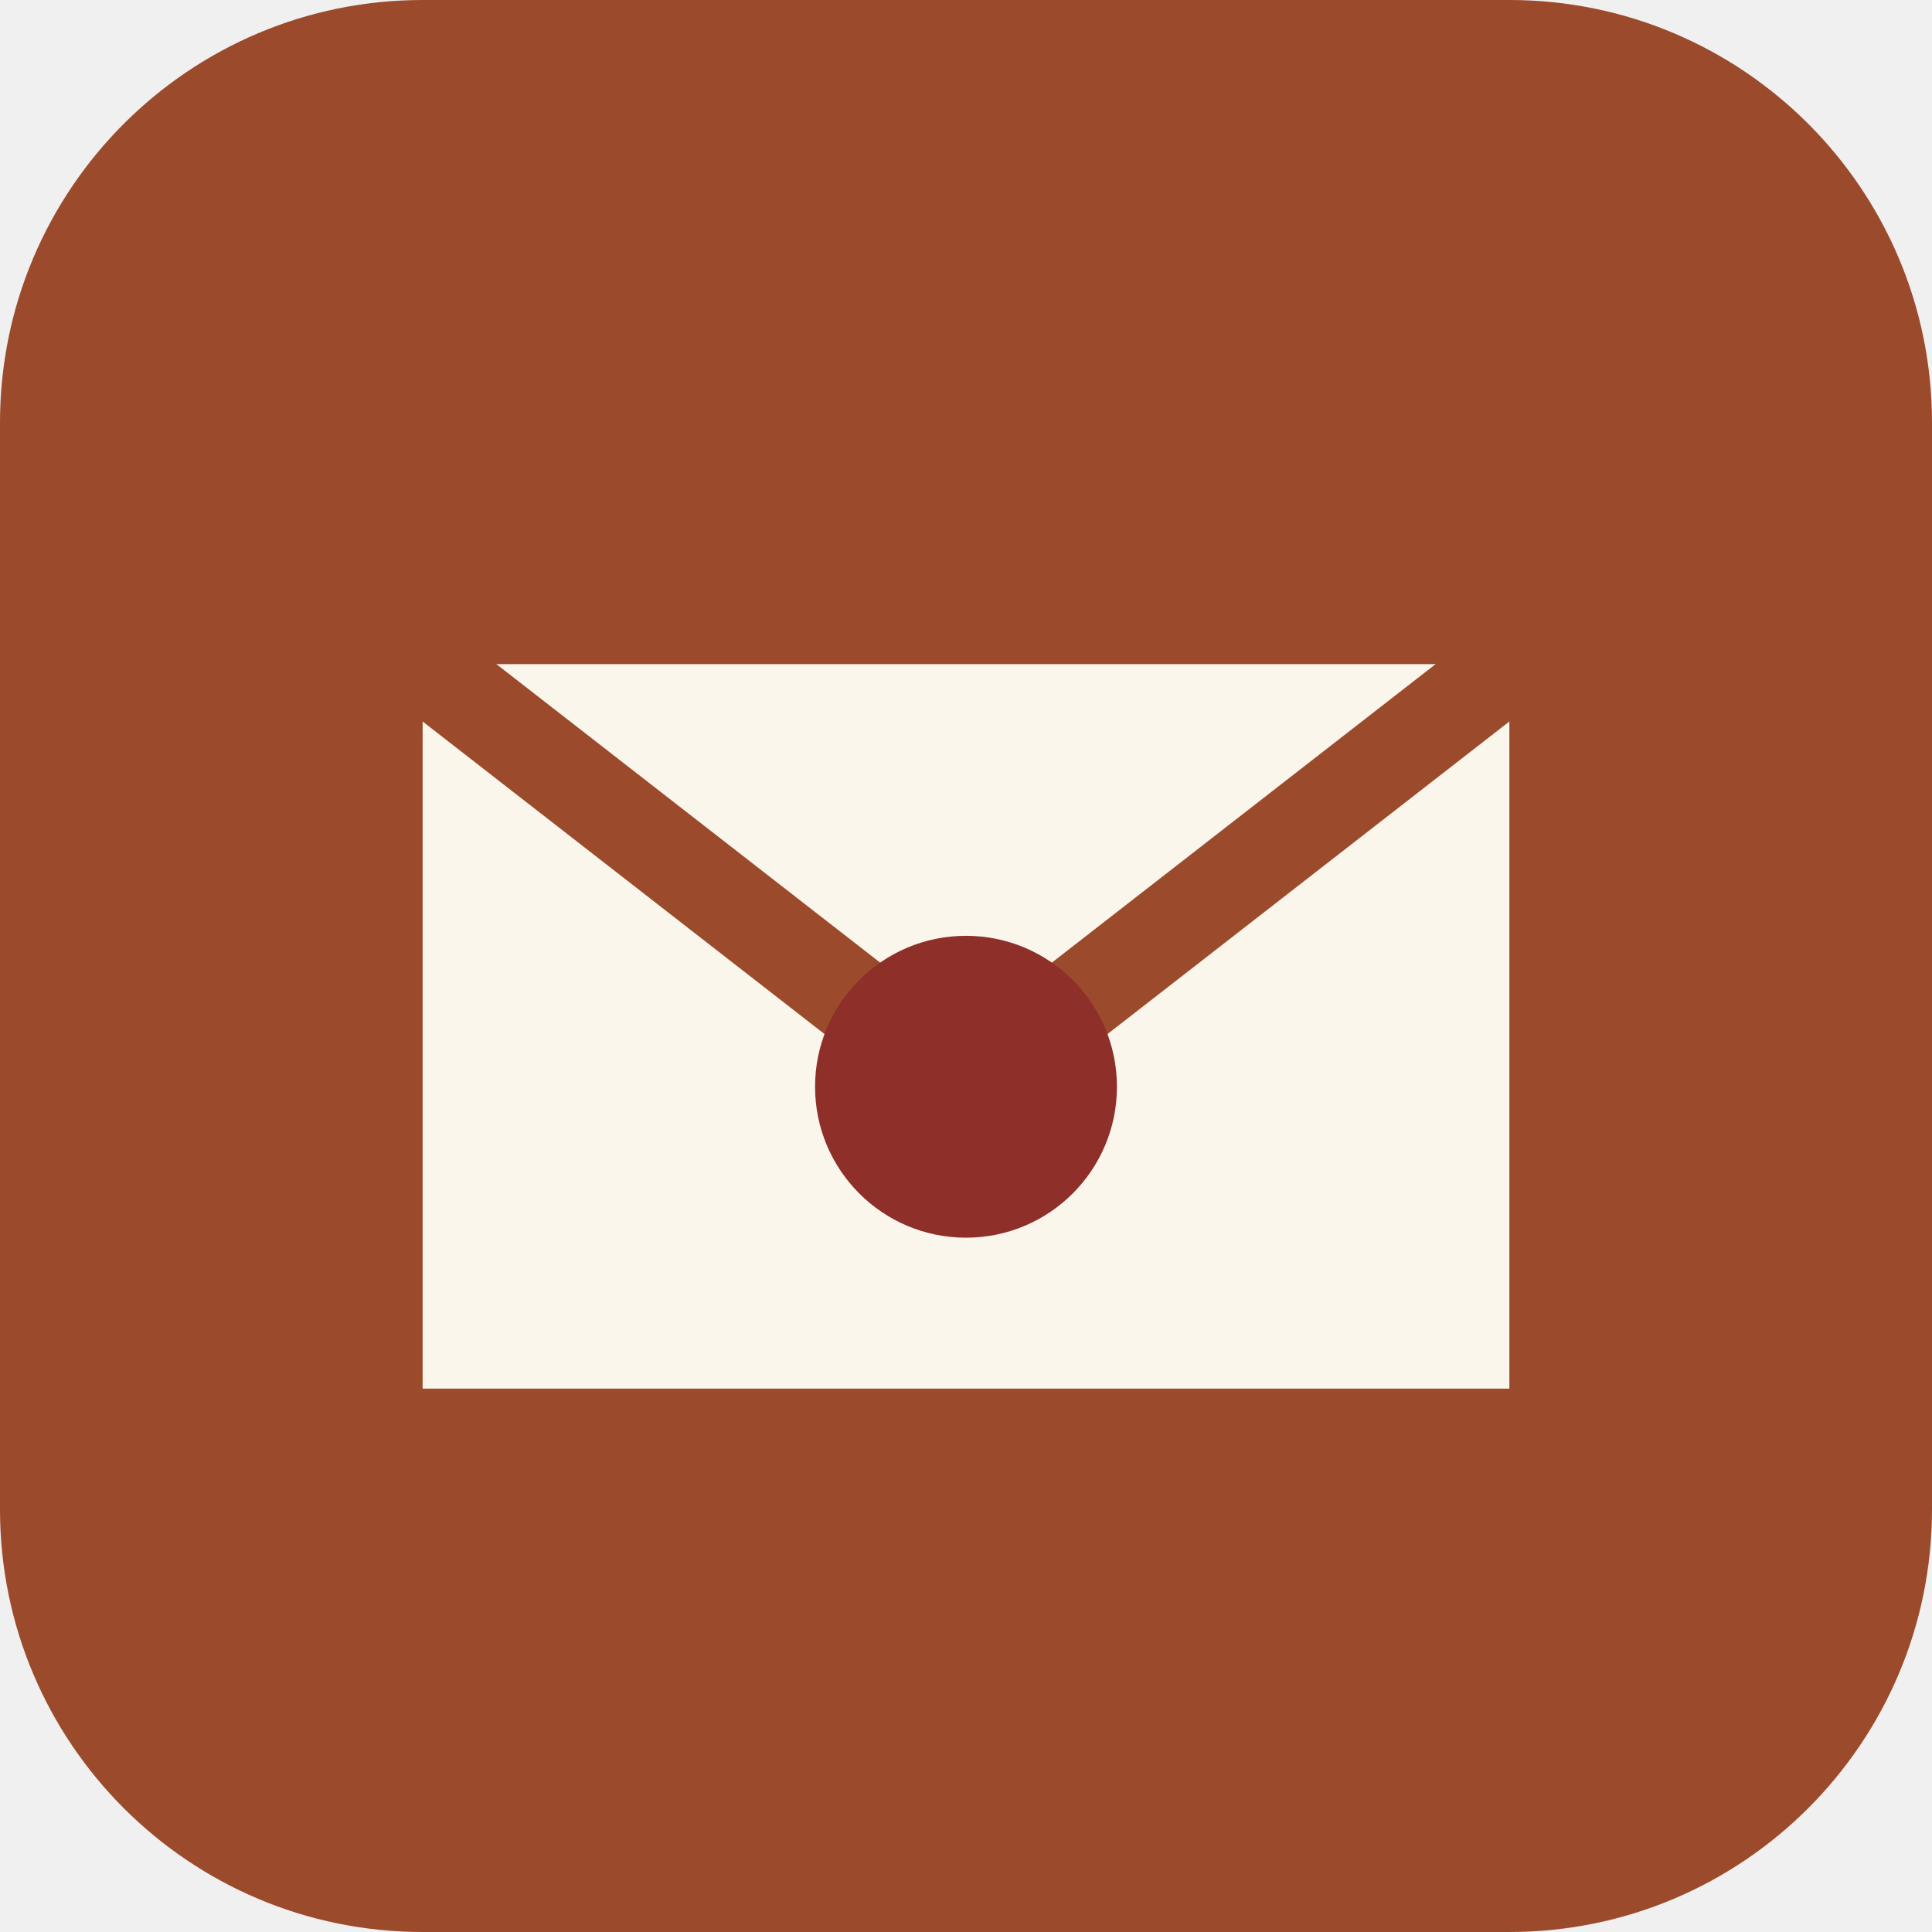
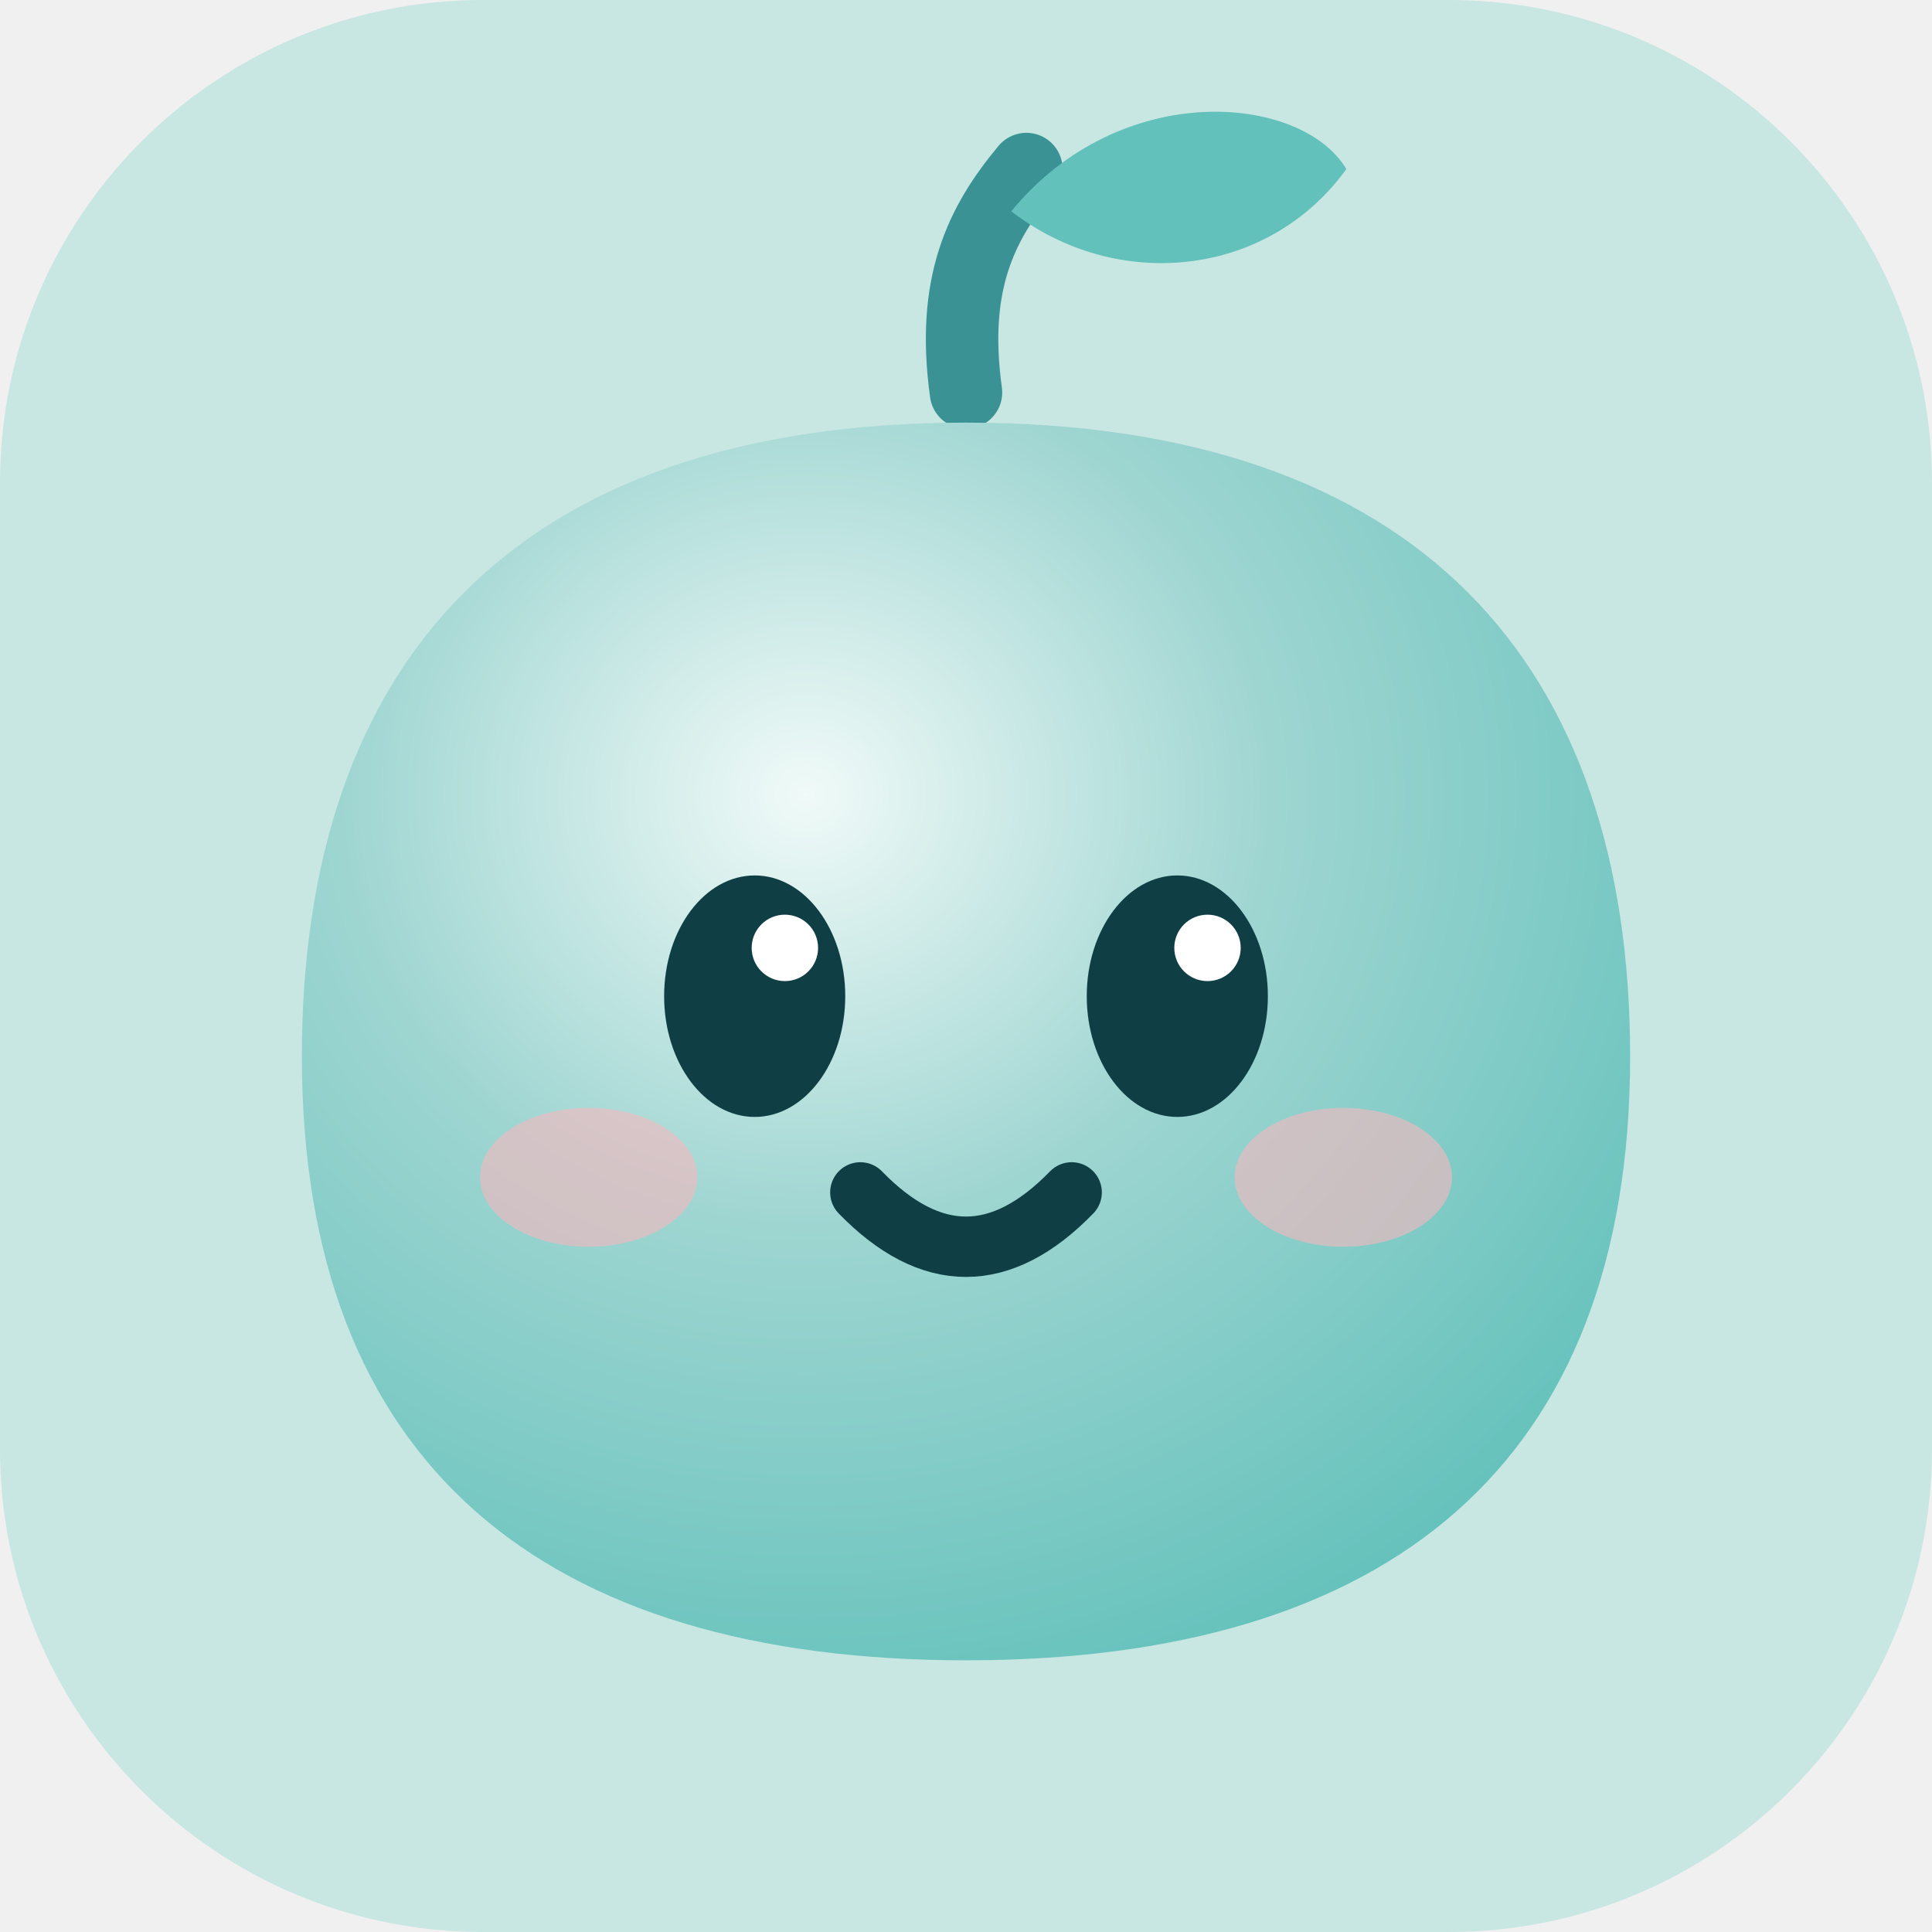
<svg xmlns="http://www.w3.org/2000/svg" viewBox="0 0 64 64">
-   <rect width="64" height="64" rx="14" fill="#9c4a2c" />
-   <path d="M14 22h36v24H14z" fill="#fbf6ec" />
-   <path d="M14 22l18 14 18-14" fill="none" stroke="#9c4a2c" stroke-width="3" />
-   <circle cx="32" cy="36" r="5" fill="#8e2f2a" />
+   <defs>
+     <radialGradient id="b" cx="38%" cy="30%" r="78%">
+       <stop offset="0" stop-color="#f0faf8" />
+       <stop offset=".45" stop-color="#9ed5d1" />
+       <stop offset="1" stop-color="#63c1bb" />
+     </radialGradient>
+   </defs>
+   <rect width="64" height="64" rx="16" fill="#c8e6e2" />
+   <path d="M32 13c-.5-3.6.5-5.6 2-7.4" stroke="#3a9295" stroke-width="2.4" stroke-linecap="round" fill="none" />
+   <path d="M33.5 7c3.6-4.4 9.6-3.9 11.1-1.4-2.6 3.6-7.6 4.1-11.1 1.4z" fill="#63c1bb" />
+   <path d="M32 14c15 0 22 8 22 21 0 13.5-8 20-22 20s-22-6.5-22-20c0-13 7-21 22-21z" fill="url(#b)" />
+   <ellipse cx="25" cy="33" rx="3" ry="4" fill="#0f3f45" />
+   <ellipse cx="39" cy="33" rx="3" ry="4" fill="#0f3f45" />
+   <circle cx="26" cy="31.4" r="1.1" fill="#fff" />
+   <circle cx="40" cy="31.4" r="1.1" fill="#fff" />
+   <ellipse cx="19.5" cy="39" rx="3.6" ry="2.3" fill="#f7b7be" opacity=".6" />
+   <ellipse cx="44.5" cy="39" rx="3.6" ry="2.3" fill="#f7b7be" opacity=".6" />
+   <path d="M28.5 39.5q3.5 3.6 7 0" stroke="#0f3f45" stroke-width="2" stroke-linecap="round" fill="none" />
</svg>
